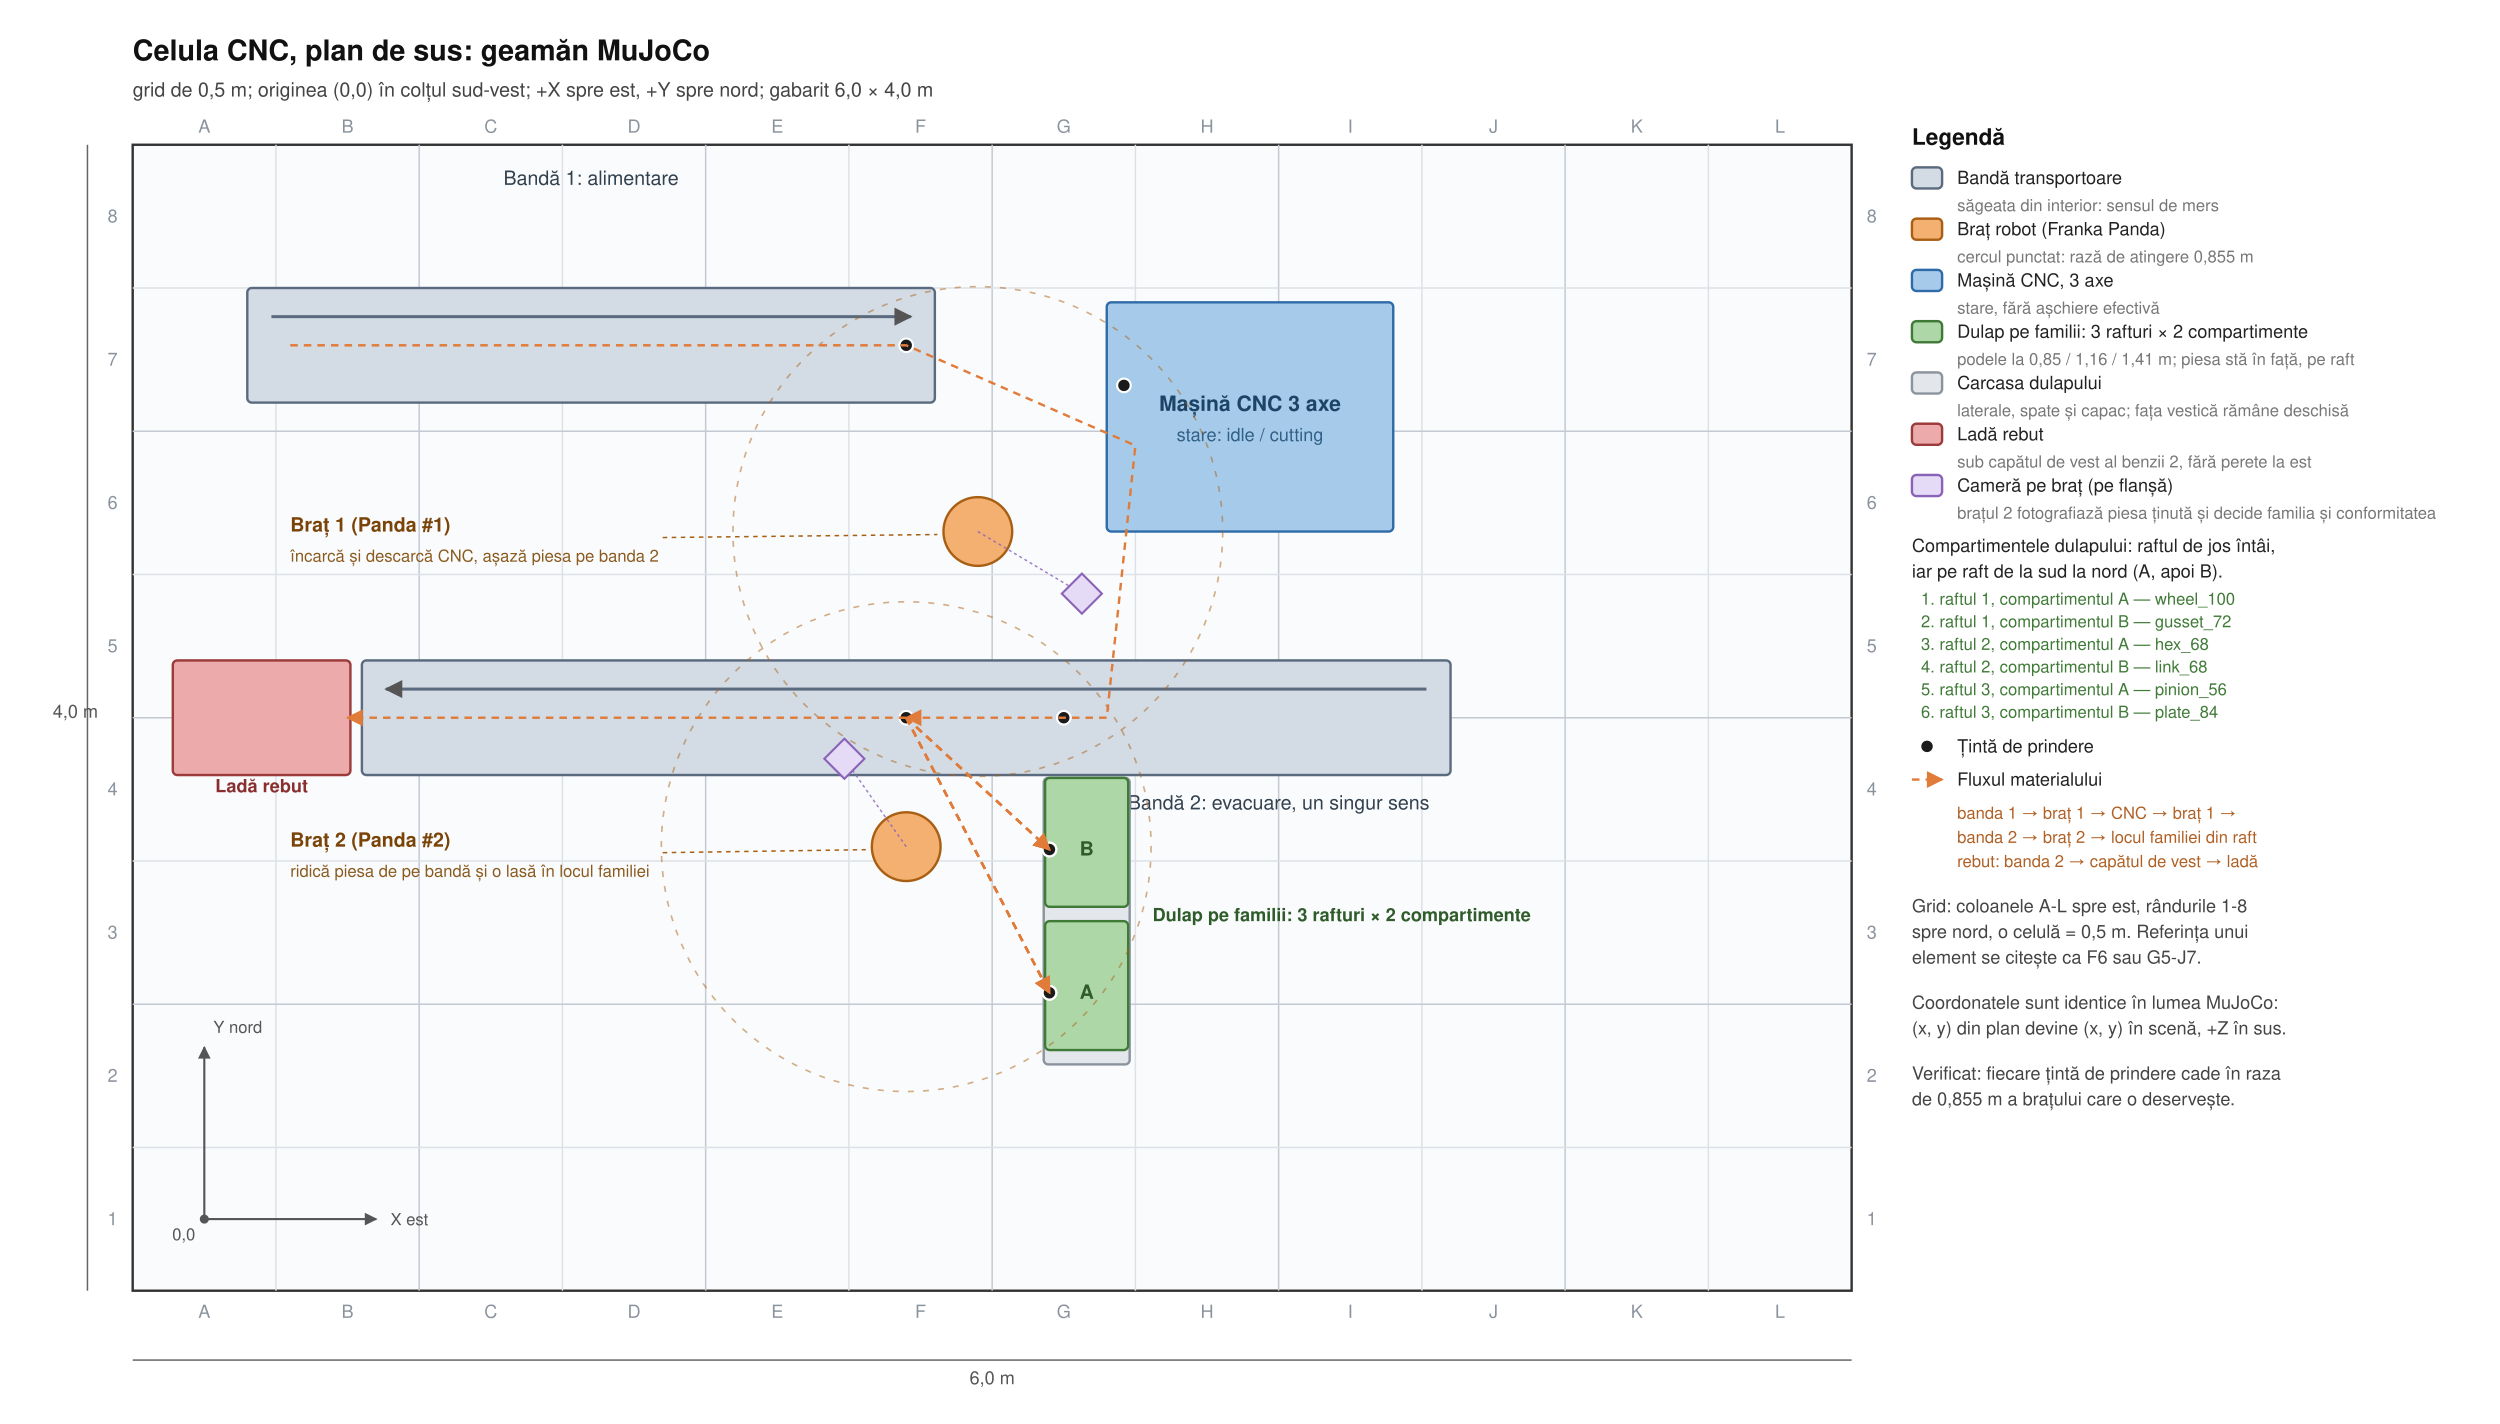
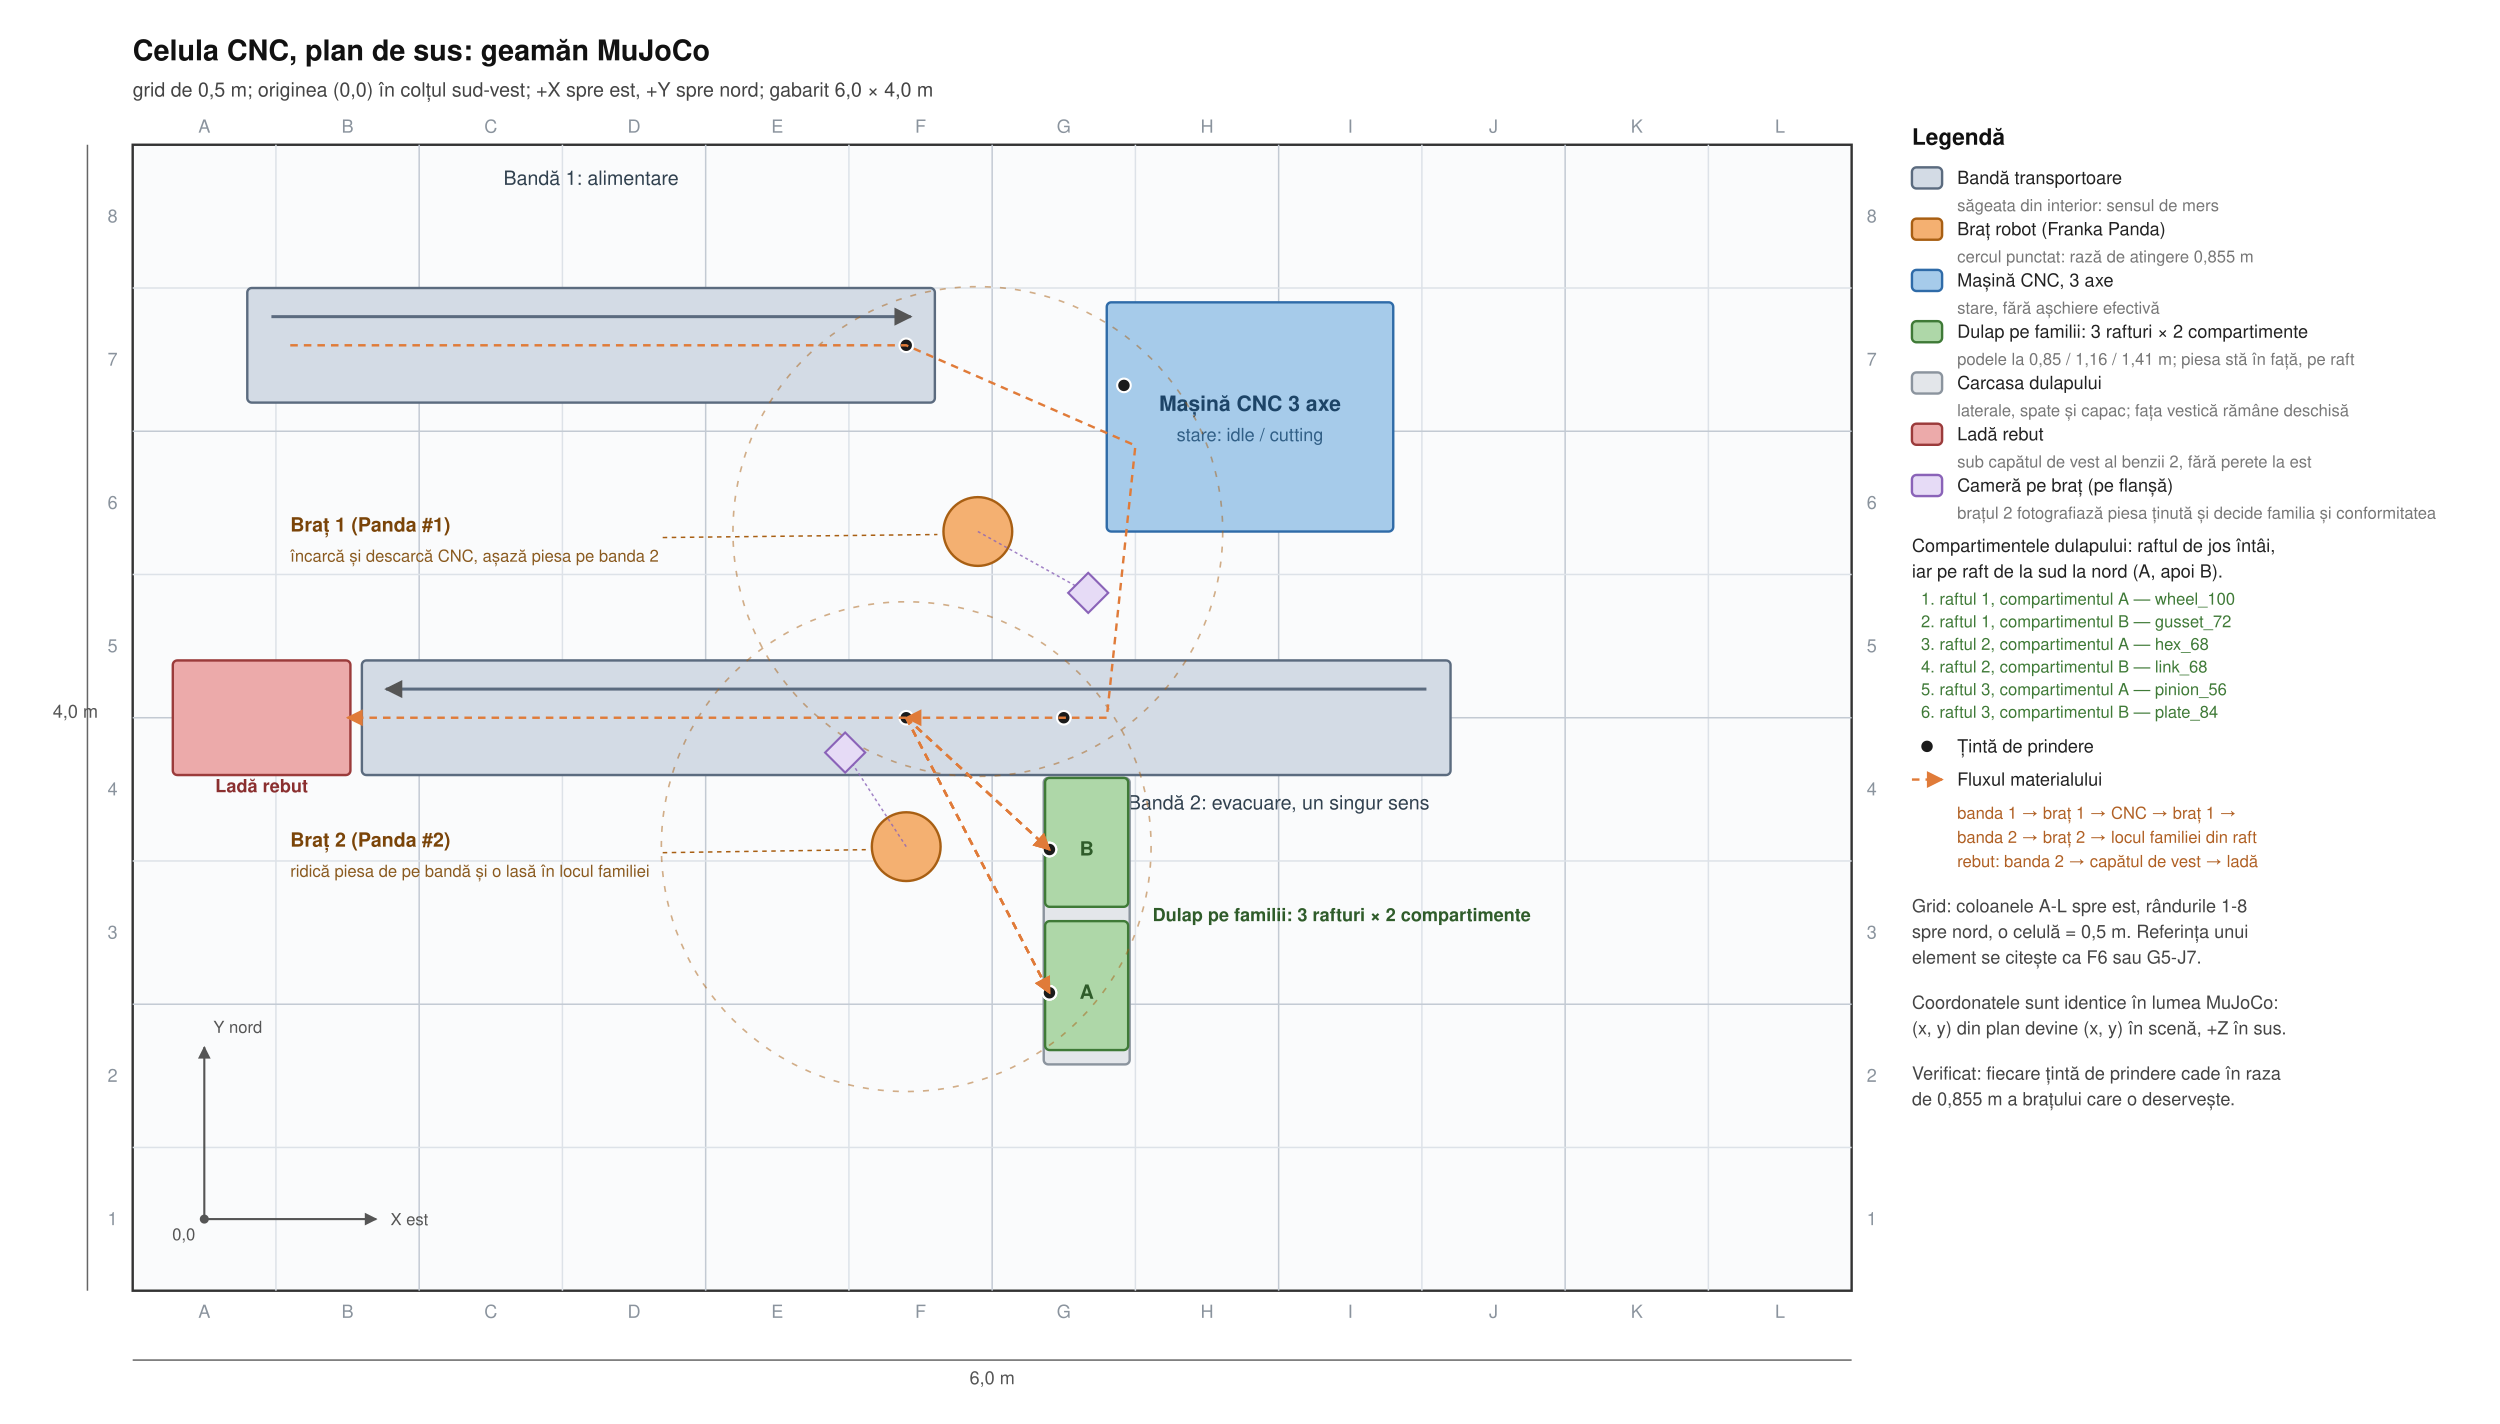
<svg xmlns="http://www.w3.org/2000/svg" width="1658" height="944" viewBox="0 0 1658 944" font-family="Helvetica, Arial, sans-serif">
  <defs>
    <marker id="arrow" viewBox="0 0 10 10" refX="9" refY="5" markerWidth="7" markerHeight="7" orient="auto-start-reverse">
      <path d="M 0 0 L 10 5 L 0 10 z" fill="#e07b39" />
    </marker>
    <marker id="arrow-gray" viewBox="0 0 10 10" refX="9" refY="5" markerWidth="6" markerHeight="6" orient="auto-start-reverse">
      <path d="M 0 0 L 10 5 L 0 10 z" fill="#555" />
    </marker>
  </defs>
  <rect x="0.0" y="0.0" width="1658.0" height="944.0" rx="0" fill="#ffffff" stroke="#ffffff" stroke-width="1.6" />
  <text x="88.0" y="40.0" font-size="19" text-anchor="start" fill="#111" font-weight="bold" opacity="1.00">Celula CNC, plan de sus: geamăn MuJoCo</text>
  <text x="88.0" y="64.0" font-size="13" text-anchor="start" fill="#444" font-weight="normal" opacity="1.00">grid de 0,5 m; originea (0,0) în colțul sud-vest; +X spre est, +Y spre nord; gabarit 6,0 × 4,0 m</text>
  <rect x="88.0" y="96.0" width="1140.0" height="760.0" rx="0" fill="#fafbfc" stroke="#333" stroke-width="1.6" />
  <line x1="183.0" y1="856.0" x2="183.0" y2="96.0" stroke="#dde2e8" stroke-width="1.0" />
  <line x1="278.0" y1="856.0" x2="278.0" y2="96.0" stroke="#c3cad3" stroke-width="1.0" />
  <line x1="373.0" y1="856.0" x2="373.0" y2="96.0" stroke="#dde2e8" stroke-width="1.0" />
  <line x1="468.0" y1="856.0" x2="468.0" y2="96.0" stroke="#c3cad3" stroke-width="1.0" />
  <line x1="563.0" y1="856.0" x2="563.0" y2="96.0" stroke="#dde2e8" stroke-width="1.0" />
  <line x1="658.0" y1="856.0" x2="658.0" y2="96.0" stroke="#c3cad3" stroke-width="1.0" />
  <line x1="753.0" y1="856.0" x2="753.0" y2="96.0" stroke="#dde2e8" stroke-width="1.0" />
  <line x1="848.0" y1="856.0" x2="848.0" y2="96.0" stroke="#c3cad3" stroke-width="1.0" />
  <line x1="943.0" y1="856.0" x2="943.0" y2="96.0" stroke="#dde2e8" stroke-width="1.0" />
  <line x1="1038.0" y1="856.0" x2="1038.0" y2="96.0" stroke="#c3cad3" stroke-width="1.0" />
  <line x1="1133.0" y1="856.0" x2="1133.0" y2="96.0" stroke="#dde2e8" stroke-width="1.0" />
  <line x1="88.0" y1="761.0" x2="1228.0" y2="761.0" stroke="#dde2e8" stroke-width="1.0" />
  <line x1="88.0" y1="666.0" x2="1228.0" y2="666.0" stroke="#c3cad3" stroke-width="1.0" />
  <line x1="88.0" y1="571.0" x2="1228.0" y2="571.0" stroke="#dde2e8" stroke-width="1.0" />
  <line x1="88.0" y1="476.0" x2="1228.0" y2="476.0" stroke="#c3cad3" stroke-width="1.0" />
  <line x1="88.0" y1="381.0" x2="1228.0" y2="381.0" stroke="#dde2e8" stroke-width="1.0" />
  <line x1="88.0" y1="286.0" x2="1228.0" y2="286.0" stroke="#c3cad3" stroke-width="1.0" />
  <line x1="88.0" y1="191.0" x2="1228.0" y2="191.0" stroke="#dde2e8" stroke-width="1.0" />
  <text x="135.5" y="88.0" font-size="12" text-anchor="middle" fill="#8a939d" font-weight="normal" opacity="1.00">A</text>
  <text x="135.5" y="874.0" font-size="12" text-anchor="middle" fill="#8a939d" font-weight="normal" opacity="1.00">A</text>
  <text x="230.5" y="88.0" font-size="12" text-anchor="middle" fill="#8a939d" font-weight="normal" opacity="1.00">B</text>
  <text x="230.5" y="874.0" font-size="12" text-anchor="middle" fill="#8a939d" font-weight="normal" opacity="1.00">B</text>
  <text x="325.5" y="88.0" font-size="12" text-anchor="middle" fill="#8a939d" font-weight="normal" opacity="1.00">C</text>
  <text x="325.5" y="874.0" font-size="12" text-anchor="middle" fill="#8a939d" font-weight="normal" opacity="1.00">C</text>
  <text x="420.5" y="88.0" font-size="12" text-anchor="middle" fill="#8a939d" font-weight="normal" opacity="1.00">D</text>
  <text x="420.5" y="874.0" font-size="12" text-anchor="middle" fill="#8a939d" font-weight="normal" opacity="1.00">D</text>
  <text x="515.5" y="88.0" font-size="12" text-anchor="middle" fill="#8a939d" font-weight="normal" opacity="1.00">E</text>
  <text x="515.5" y="874.0" font-size="12" text-anchor="middle" fill="#8a939d" font-weight="normal" opacity="1.00">E</text>
  <text x="610.5" y="88.0" font-size="12" text-anchor="middle" fill="#8a939d" font-weight="normal" opacity="1.00">F</text>
  <text x="610.5" y="874.0" font-size="12" text-anchor="middle" fill="#8a939d" font-weight="normal" opacity="1.00">F</text>
  <text x="705.5" y="88.0" font-size="12" text-anchor="middle" fill="#8a939d" font-weight="normal" opacity="1.00">G</text>
  <text x="705.5" y="874.0" font-size="12" text-anchor="middle" fill="#8a939d" font-weight="normal" opacity="1.00">G</text>
  <text x="800.5" y="88.0" font-size="12" text-anchor="middle" fill="#8a939d" font-weight="normal" opacity="1.00">H</text>
  <text x="800.5" y="874.0" font-size="12" text-anchor="middle" fill="#8a939d" font-weight="normal" opacity="1.00">H</text>
  <text x="895.5" y="88.0" font-size="12" text-anchor="middle" fill="#8a939d" font-weight="normal" opacity="1.00">I</text>
  <text x="895.5" y="874.0" font-size="12" text-anchor="middle" fill="#8a939d" font-weight="normal" opacity="1.00">I</text>
  <text x="990.5" y="88.0" font-size="12" text-anchor="middle" fill="#8a939d" font-weight="normal" opacity="1.00">J</text>
  <text x="990.5" y="874.0" font-size="12" text-anchor="middle" fill="#8a939d" font-weight="normal" opacity="1.00">J</text>
  <text x="1085.5" y="88.0" font-size="12" text-anchor="middle" fill="#8a939d" font-weight="normal" opacity="1.00">K</text>
  <text x="1085.5" y="874.0" font-size="12" text-anchor="middle" fill="#8a939d" font-weight="normal" opacity="1.00">K</text>
  <text x="1180.5" y="88.0" font-size="12" text-anchor="middle" fill="#8a939d" font-weight="normal" opacity="1.00">L</text>
  <text x="1180.5" y="874.0" font-size="12" text-anchor="middle" fill="#8a939d" font-weight="normal" opacity="1.00">L</text>
  <text x="78.0" y="812.5" font-size="12" text-anchor="end" fill="#8a939d" font-weight="normal" opacity="1.00">1</text>
  <text x="1238.0" y="812.5" font-size="12" text-anchor="start" fill="#8a939d" font-weight="normal" opacity="1.00">1</text>
  <text x="78.0" y="717.5" font-size="12" text-anchor="end" fill="#8a939d" font-weight="normal" opacity="1.00">2</text>
  <text x="1238.0" y="717.5" font-size="12" text-anchor="start" fill="#8a939d" font-weight="normal" opacity="1.00">2</text>
  <text x="78.0" y="622.5" font-size="12" text-anchor="end" fill="#8a939d" font-weight="normal" opacity="1.00">3</text>
  <text x="1238.0" y="622.5" font-size="12" text-anchor="start" fill="#8a939d" font-weight="normal" opacity="1.00">3</text>
  <text x="78.0" y="527.5" font-size="12" text-anchor="end" fill="#8a939d" font-weight="normal" opacity="1.00">4</text>
  <text x="1238.0" y="527.5" font-size="12" text-anchor="start" fill="#8a939d" font-weight="normal" opacity="1.00">4</text>
  <text x="78.0" y="432.5" font-size="12" text-anchor="end" fill="#8a939d" font-weight="normal" opacity="1.00">5</text>
  <text x="1238.0" y="432.5" font-size="12" text-anchor="start" fill="#8a939d" font-weight="normal" opacity="1.00">5</text>
  <text x="78.0" y="337.5" font-size="12" text-anchor="end" fill="#8a939d" font-weight="normal" opacity="1.00">6</text>
  <text x="1238.0" y="337.5" font-size="12" text-anchor="start" fill="#8a939d" font-weight="normal" opacity="1.00">6</text>
  <text x="78.0" y="242.5" font-size="12" text-anchor="end" fill="#8a939d" font-weight="normal" opacity="1.00">7</text>
  <text x="1238.0" y="242.5" font-size="12" text-anchor="start" fill="#8a939d" font-weight="normal" opacity="1.00">7</text>
  <text x="78.0" y="147.5" font-size="12" text-anchor="end" fill="#8a939d" font-weight="normal" opacity="1.00">8</text>
  <text x="1238.0" y="147.5" font-size="12" text-anchor="start" fill="#8a939d" font-weight="normal" opacity="1.00">8</text>
  <rect x="164.0" y="191.0" width="456.0" height="76.0" rx="3" fill="#d3dbe5" stroke="#5b6b7f" stroke-width="1.6" />
  <line x1="180.0" y1="210.0" x2="604.0" y2="210.0" stroke="#5b6b7f" stroke-width="2.0" marker-end="url(#arrow-gray)" />
  <text x="392.0" y="122.6" font-size="13" text-anchor="middle" fill="#31414f" font-weight="normal" opacity="1.00">Bandă 1: alimentare</text>
  <rect x="240.0" y="438.0" width="722.0" height="76.0" rx="3" fill="#d3dbe5" stroke="#5b6b7f" stroke-width="1.6" />
  <line x1="946.0" y1="457.0" x2="256.0" y2="457.0" stroke="#5b6b7f" stroke-width="2.0" marker-end="url(#arrow-gray)" />
  <text x="848.0" y="536.8" font-size="13" text-anchor="middle" fill="#31414f" font-weight="normal" opacity="1.00">Bandă 2: evacuare, un singur sens</text>
  <rect x="734.0" y="200.5" width="190.0" height="152.0" rx="3" fill="#a6cbea" stroke="#2f6ba8" stroke-width="1.6" />
  <rect x="114.6" y="438.0" width="117.8" height="76.0" rx="3" fill="#ecaaaa" stroke="#9b3b3b" stroke-width="1.6" />
  <text x="829.0" y="272.5" font-size="14" text-anchor="middle" fill="#1d4467" font-weight="bold" opacity="1.00">Mașină CNC 3 axe</text>
  <text x="829.0" y="292.5" font-size="12" text-anchor="middle" fill="#315f86" font-weight="normal" opacity="1.00">stare: idle / cutting</text>
  <rect x="692.2" y="515.9" width="57.0" height="190.0" rx="3" fill="#e3e6ea" stroke="#8b949e" stroke-width="1.6" />
  <rect x="693.1" y="610.9" width="55.1" height="85.5" rx="3" fill="#aed7a8" stroke="#3f7a37" stroke-width="1.6" />
  <text x="720.7" y="662.4" font-size="13" text-anchor="middle" fill="#2f5c2a" font-weight="bold" opacity="1.00">A</text>
  <rect x="693.1" y="515.9" width="55.1" height="85.5" rx="3" fill="#aed7a8" stroke="#3f7a37" stroke-width="1.6" />
  <text x="720.7" y="567.4" font-size="13" text-anchor="middle" fill="#2f5c2a" font-weight="bold" opacity="1.00">B</text>
  <circle cx="648.5" cy="352.5" r="162.4" fill="none" stroke="#a85f13" stroke-width="1.1" stroke-dasharray="4 6" opacity="0.5" />
  <circle cx="648.5" cy="352.5" r="22.8" fill="#f4b071" stroke="#a85f13" stroke-width="1.6" />
  <text x="192.5" y="352.5" font-size="13" text-anchor="start" fill="#7a4408" font-weight="bold" opacity="1.00">Braț 1 (Panda #1)</text>
  <text x="192.5" y="372.5" font-size="11" text-anchor="start" fill="#8a5a1f" font-weight="normal" opacity="1.00">încarcă și descarcă CNC, așază piesa pe banda 2</text>
  <line x1="439.5" y1="356.5" x2="621.7" y2="354.5" stroke="#a85f13" stroke-width="1.0" stroke-dasharray="3 3" />
-   <line x1="648.5" y1="352.5" x2="717.5" y2="393.7" stroke="#8a63b8" stroke-width="1.0" stroke-dasharray="2 2" opacity="0.80" />
-   <path d="M 717.5 380.4 L 730.8 393.7 L 717.5 407.0 L 704.2 393.7 Z" fill="#e6dbf6" stroke="#8a63b8" stroke-width="1.4" />
+   <line x1="648.5" y1="352.5" x2="721.7" y2="393.2" stroke="#8a63b8" stroke-width="1.0" stroke-dasharray="2 2" opacity="0.80" />
+   <path d="M 721.7 379.9 L 735.0 393.2 L 721.7 406.5 L 708.4 393.2 Z" fill="#e6dbf6" stroke="#8a63b8" stroke-width="1.4" />
  <circle cx="601.0" cy="561.5" r="162.4" fill="none" stroke="#a85f13" stroke-width="1.1" stroke-dasharray="4 6" opacity="0.5" />
  <circle cx="601.0" cy="561.5" r="22.8" fill="#f4b071" stroke="#a85f13" stroke-width="1.6" />
  <text x="192.5" y="561.5" font-size="13" text-anchor="start" fill="#7a4408" font-weight="bold" opacity="1.00">Braț 2 (Panda #2)</text>
  <text x="192.5" y="581.5" font-size="11" text-anchor="start" fill="#8a5a1f" font-weight="normal" opacity="1.00">ridică piesa de pe bandă și o lasă în locul familiei</text>
  <line x1="439.5" y1="565.5" x2="574.2" y2="563.5" stroke="#a85f13" stroke-width="1.0" stroke-dasharray="3 3" />
-   <line x1="601.0" y1="561.5" x2="560.0" y2="503.2" stroke="#8a63b8" stroke-width="1.0" stroke-dasharray="2 2" opacity="0.80" />
-   <path d="M 560.0 489.9 L 573.3 503.2 L 560.0 516.5 L 546.7 503.2 Z" fill="#e6dbf6" stroke="#8a63b8" stroke-width="1.4" />
+   <line x1="601.0" y1="561.5" x2="560.5" y2="499.1" stroke="#8a63b8" stroke-width="1.0" stroke-dasharray="2 2" opacity="0.80" />
+   <path d="M 560.5 485.8 L 573.8 499.1 L 560.5 512.4 L 547.2 499.1 Z" fill="#e6dbf6" stroke="#8a63b8" stroke-width="1.4" />
  <line x1="135.5" y1="808.5" x2="249.5" y2="808.5" stroke="#555" stroke-width="1.4" marker-end="url(#arrow-gray)" />
  <text x="259.0" y="812.5" font-size="11" text-anchor="start" fill="#555" font-weight="normal" opacity="1.00">X est</text>
  <line x1="135.5" y1="808.5" x2="135.5" y2="694.5" stroke="#555" stroke-width="1.4" marker-end="url(#arrow-gray)" />
  <text x="141.5" y="685.0" font-size="11" text-anchor="start" fill="#555" font-weight="normal" opacity="1.00">Y nord</text>
  <circle cx="135.5" cy="808.5" r="3" fill="#555" />
  <text x="129.5" y="822.5" font-size="11" text-anchor="end" fill="#555" font-weight="normal" opacity="1.00">0,0</text>
  <circle cx="601.0" cy="229.0" r="4.5" fill="#1b1b1b" stroke="#ffffff" stroke-width="1.4" />
  <circle cx="745.4" cy="255.6" r="4.5" fill="#1b1b1b" stroke="#ffffff" stroke-width="1.4" />
  <circle cx="705.5" cy="476.0" r="4.5" fill="#1b1b1b" stroke="#ffffff" stroke-width="1.4" />
  <circle cx="601.0" cy="476.0" r="4.5" fill="#1b1b1b" stroke="#ffffff" stroke-width="1.4" />
  <circle cx="696.0" cy="658.4" r="4.5" fill="#1b1b1b" stroke="#ffffff" stroke-width="1.4" />
  <circle cx="696.0" cy="563.4" r="4.5" fill="#1b1b1b" stroke="#ffffff" stroke-width="1.4" />
  <circle cx="696.0" cy="658.4" r="4.5" fill="#1b1b1b" stroke="#ffffff" stroke-width="1.4" />
  <circle cx="696.0" cy="563.4" r="4.5" fill="#1b1b1b" stroke="#ffffff" stroke-width="1.4" />
  <circle cx="696.0" cy="658.4" r="4.5" fill="#1b1b1b" stroke="#ffffff" stroke-width="1.4" />
  <circle cx="696.0" cy="563.4" r="4.5" fill="#1b1b1b" stroke="#ffffff" stroke-width="1.4" />
  <text x="764.4" y="610.9" font-size="12" text-anchor="start" fill="#2f5c2a" font-weight="bold" opacity="1.00">Dulap pe familii: 3 rafturi × 2 compartimente</text>
  <text x="173.5" y="525.4" font-size="12" text-anchor="middle" fill="#8a2f2f" font-weight="bold" opacity="1.00">Ladă rebut</text>
  <polyline points="192.5,229.0 601.0,229.0 753.0,295.5 734.0,476.0 601.0,476.0" fill="none" stroke="#e07b39" stroke-width="1.6" stroke-dasharray="5 4" marker-end="url(#arrow)" />
  <polyline points="601.0,476.0 696.0,658.4" fill="none" stroke="#e07b39" stroke-width="1.6" stroke-dasharray="5 4" marker-end="url(#arrow)" />
  <polyline points="601.0,476.0 696.0,563.4" fill="none" stroke="#e07b39" stroke-width="1.6" stroke-dasharray="5 4" marker-end="url(#arrow)" />
  <polyline points="601.0,476.0 696.0,658.4" fill="none" stroke="#e07b39" stroke-width="1.6" stroke-dasharray="5 4" marker-end="url(#arrow)" />
  <polyline points="601.0,476.0 696.0,563.4" fill="none" stroke="#e07b39" stroke-width="1.6" stroke-dasharray="5 4" marker-end="url(#arrow)" />
  <polyline points="601.0,476.0 696.0,658.4" fill="none" stroke="#e07b39" stroke-width="1.6" stroke-dasharray="5 4" marker-end="url(#arrow)" />
  <polyline points="601.0,476.0 696.0,563.4" fill="none" stroke="#e07b39" stroke-width="1.6" stroke-dasharray="5 4" marker-end="url(#arrow)" />
  <polyline points="601.0,476.0 230.5,476.0" fill="none" stroke="#e07b39" stroke-width="1.6" stroke-dasharray="5 4" marker-end="url(#arrow)" />
  <line x1="88.0" y1="902.0" x2="1228.0" y2="902.0" stroke="#666" stroke-width="1.0" />
  <text x="658.0" y="918.0" font-size="12" text-anchor="middle" fill="#555" font-weight="normal" opacity="1.00">6,0 m</text>
  <line x1="58.0" y1="856.0" x2="58.0" y2="96.0" stroke="#666" stroke-width="1.0" />
  <text x="50.0" y="476.0" font-size="12" text-anchor="middle" fill="#555" font-weight="normal" opacity="1.00">4,0 m</text>
  <text x="1268.0" y="96.0" font-size="15" text-anchor="start" fill="#111" font-weight="bold" opacity="1.00">Legendă</text>
  <rect x="1268.0" y="111.0" width="20.0" height="14.0" rx="3" fill="#d3dbe5" stroke="#5b6b7f" stroke-width="1.6" />
  <text x="1298.0" y="122.0" font-size="12" text-anchor="start" fill="#222" font-weight="normal" opacity="1.00">Bandă transportoare</text>
  <text x="1298.0" y="140.0" font-size="11" text-anchor="start" fill="#777" font-weight="normal" opacity="1.00">săgeata din interior: sensul de mers</text>
  <rect x="1268.0" y="145.0" width="20.0" height="14.0" rx="3" fill="#f4b071" stroke="#a85f13" stroke-width="1.6" />
  <text x="1298.0" y="156.0" font-size="12" text-anchor="start" fill="#222" font-weight="normal" opacity="1.00">Braț robot (Franka Panda)</text>
  <text x="1298.0" y="174.0" font-size="11" text-anchor="start" fill="#777" font-weight="normal" opacity="1.00">cercul punctat: rază de atingere 0,855 m</text>
  <rect x="1268.0" y="179.0" width="20.0" height="14.0" rx="3" fill="#a6cbea" stroke="#2f6ba8" stroke-width="1.6" />
  <text x="1298.0" y="190.0" font-size="12" text-anchor="start" fill="#222" font-weight="normal" opacity="1.00">Mașină CNC, 3 axe</text>
  <text x="1298.0" y="208.0" font-size="11" text-anchor="start" fill="#777" font-weight="normal" opacity="1.00">stare, fără așchiere efectivă</text>
  <rect x="1268.0" y="213.0" width="20.0" height="14.0" rx="3" fill="#aed7a8" stroke="#3f7a37" stroke-width="1.6" />
  <text x="1298.0" y="224.0" font-size="12" text-anchor="start" fill="#222" font-weight="normal" opacity="1.00">Dulap pe familii: 3 rafturi × 2 compartimente</text>
  <text x="1298.0" y="242.0" font-size="11" text-anchor="start" fill="#777" font-weight="normal" opacity="1.00">podele la 0,85 / 1,16 / 1,41 m; piesa stă în față, pe raft</text>
  <rect x="1268.0" y="247.0" width="20.0" height="14.0" rx="3" fill="#e3e6ea" stroke="#8b949e" stroke-width="1.6" />
  <text x="1298.0" y="258.0" font-size="12" text-anchor="start" fill="#222" font-weight="normal" opacity="1.00">Carcasa dulapului</text>
  <text x="1298.0" y="276.0" font-size="11" text-anchor="start" fill="#777" font-weight="normal" opacity="1.00">laterale, spate și capac; fața vestică rămâne deschisă</text>
  <rect x="1268.0" y="281.0" width="20.0" height="14.0" rx="3" fill="#ecaaaa" stroke="#9b3b3b" stroke-width="1.6" />
  <text x="1298.0" y="292.0" font-size="12" text-anchor="start" fill="#222" font-weight="normal" opacity="1.00">Ladă rebut</text>
  <text x="1298.0" y="310.0" font-size="11" text-anchor="start" fill="#777" font-weight="normal" opacity="1.00">sub capătul de vest al benzii 2, fără perete la est</text>
  <rect x="1268.0" y="315.0" width="20.0" height="14.0" rx="3" fill="#e6dbf6" stroke="#8a63b8" stroke-width="1.6" />
  <text x="1298.0" y="326.0" font-size="12" text-anchor="start" fill="#222" font-weight="normal" opacity="1.00">Cameră pe braț (pe flanșă)</text>
  <text x="1298.0" y="344.0" font-size="11" text-anchor="start" fill="#777" font-weight="normal" opacity="1.00">brațul 2 fotografiază piesa ținută și decide familia și conformitatea</text>
  <text x="1268.0" y="366.0" font-size="12" text-anchor="start" fill="#222" font-weight="normal" opacity="1.00">Compartimentele dulapului: raftul de jos întâi,</text>
  <text x="1268.0" y="383.0" font-size="12" text-anchor="start" fill="#222" font-weight="normal" opacity="1.00">iar pe raft de la sud la nord (A, apoi B).</text>
  <text x="1274.0" y="401.0" font-size="11" text-anchor="start" fill="#3f7a37" font-weight="normal" opacity="1.00">1. raftul 1, compartimentul A — wheel_100</text>
  <text x="1274.0" y="416.0" font-size="11" text-anchor="start" fill="#3f7a37" font-weight="normal" opacity="1.00">2. raftul 1, compartimentul B — gusset_72</text>
  <text x="1274.0" y="431.0" font-size="11" text-anchor="start" fill="#3f7a37" font-weight="normal" opacity="1.00">3. raftul 2, compartimentul A — hex_68</text>
  <text x="1274.0" y="446.0" font-size="11" text-anchor="start" fill="#3f7a37" font-weight="normal" opacity="1.00">4. raftul 2, compartimentul B — link_68</text>
  <text x="1274.0" y="461.0" font-size="11" text-anchor="start" fill="#3f7a37" font-weight="normal" opacity="1.00">5. raftul 3, compartimentul A — pinion_56</text>
  <text x="1274.0" y="476.0" font-size="11" text-anchor="start" fill="#3f7a37" font-weight="normal" opacity="1.00">6. raftul 3, compartimentul B — plate_84</text>
  <circle cx="1278.0" cy="495.0" r="4.5" fill="#1b1b1b" stroke="#fff" stroke-width="1.4" />
  <text x="1298.0" y="499.0" font-size="12" text-anchor="start" fill="#222" font-weight="normal" opacity="1.00">Țintă de prindere</text>
  <line x1="1268.0" y1="517.0" x2="1288.0" y2="517.0" stroke="#e07b39" stroke-width="1.6" stroke-dasharray="5 4" marker-end="url(#arrow)" />
  <text x="1298.0" y="521.0" font-size="12" text-anchor="start" fill="#222" font-weight="normal" opacity="1.00">Fluxul materialului</text>
  <text x="1298.0" y="543.0" font-size="11" text-anchor="start" fill="#b06024" font-weight="normal" opacity="1.00">banda 1 → braț 1 → CNC → braț 1 →</text>
  <text x="1298.0" y="559.0" font-size="11" text-anchor="start" fill="#b06024" font-weight="normal" opacity="1.00">banda 2 → braț 2 → locul familiei din raft</text>
  <text x="1298.0" y="575.0" font-size="11" text-anchor="start" fill="#b06024" font-weight="normal" opacity="1.00">rebut: banda 2 → capătul de vest → ladă</text>
  <text x="1268.0" y="605.0" font-size="12" text-anchor="start" fill="#444" font-weight="normal" opacity="1.00">Grid: coloanele A-L spre est, rândurile 1-8</text>
  <text x="1268.0" y="622.0" font-size="12" text-anchor="start" fill="#444" font-weight="normal" opacity="1.00">spre nord, o celulă = 0,5 m. Referința unui</text>
  <text x="1268.0" y="639.0" font-size="12" text-anchor="start" fill="#444" font-weight="normal" opacity="1.00">element se citește ca F6 sau G5-J7.</text>
  <text x="1268.0" y="669.0" font-size="12" text-anchor="start" fill="#444" font-weight="normal" opacity="1.00">Coordonatele sunt identice în lumea MuJoCo:</text>
  <text x="1268.0" y="686.0" font-size="12" text-anchor="start" fill="#444" font-weight="normal" opacity="1.00">(x, y) din plan devine (x, y) în scenă, +Z în sus.</text>
  <text x="1268.0" y="716.0" font-size="12" text-anchor="start" fill="#444" font-weight="normal" opacity="1.00">Verificat: fiecare țintă de prindere cade în raza</text>
  <text x="1268.0" y="733.0" font-size="12" text-anchor="start" fill="#444" font-weight="normal" opacity="1.00">de 0,855 m a brațului care o deservește.</text>
</svg>
